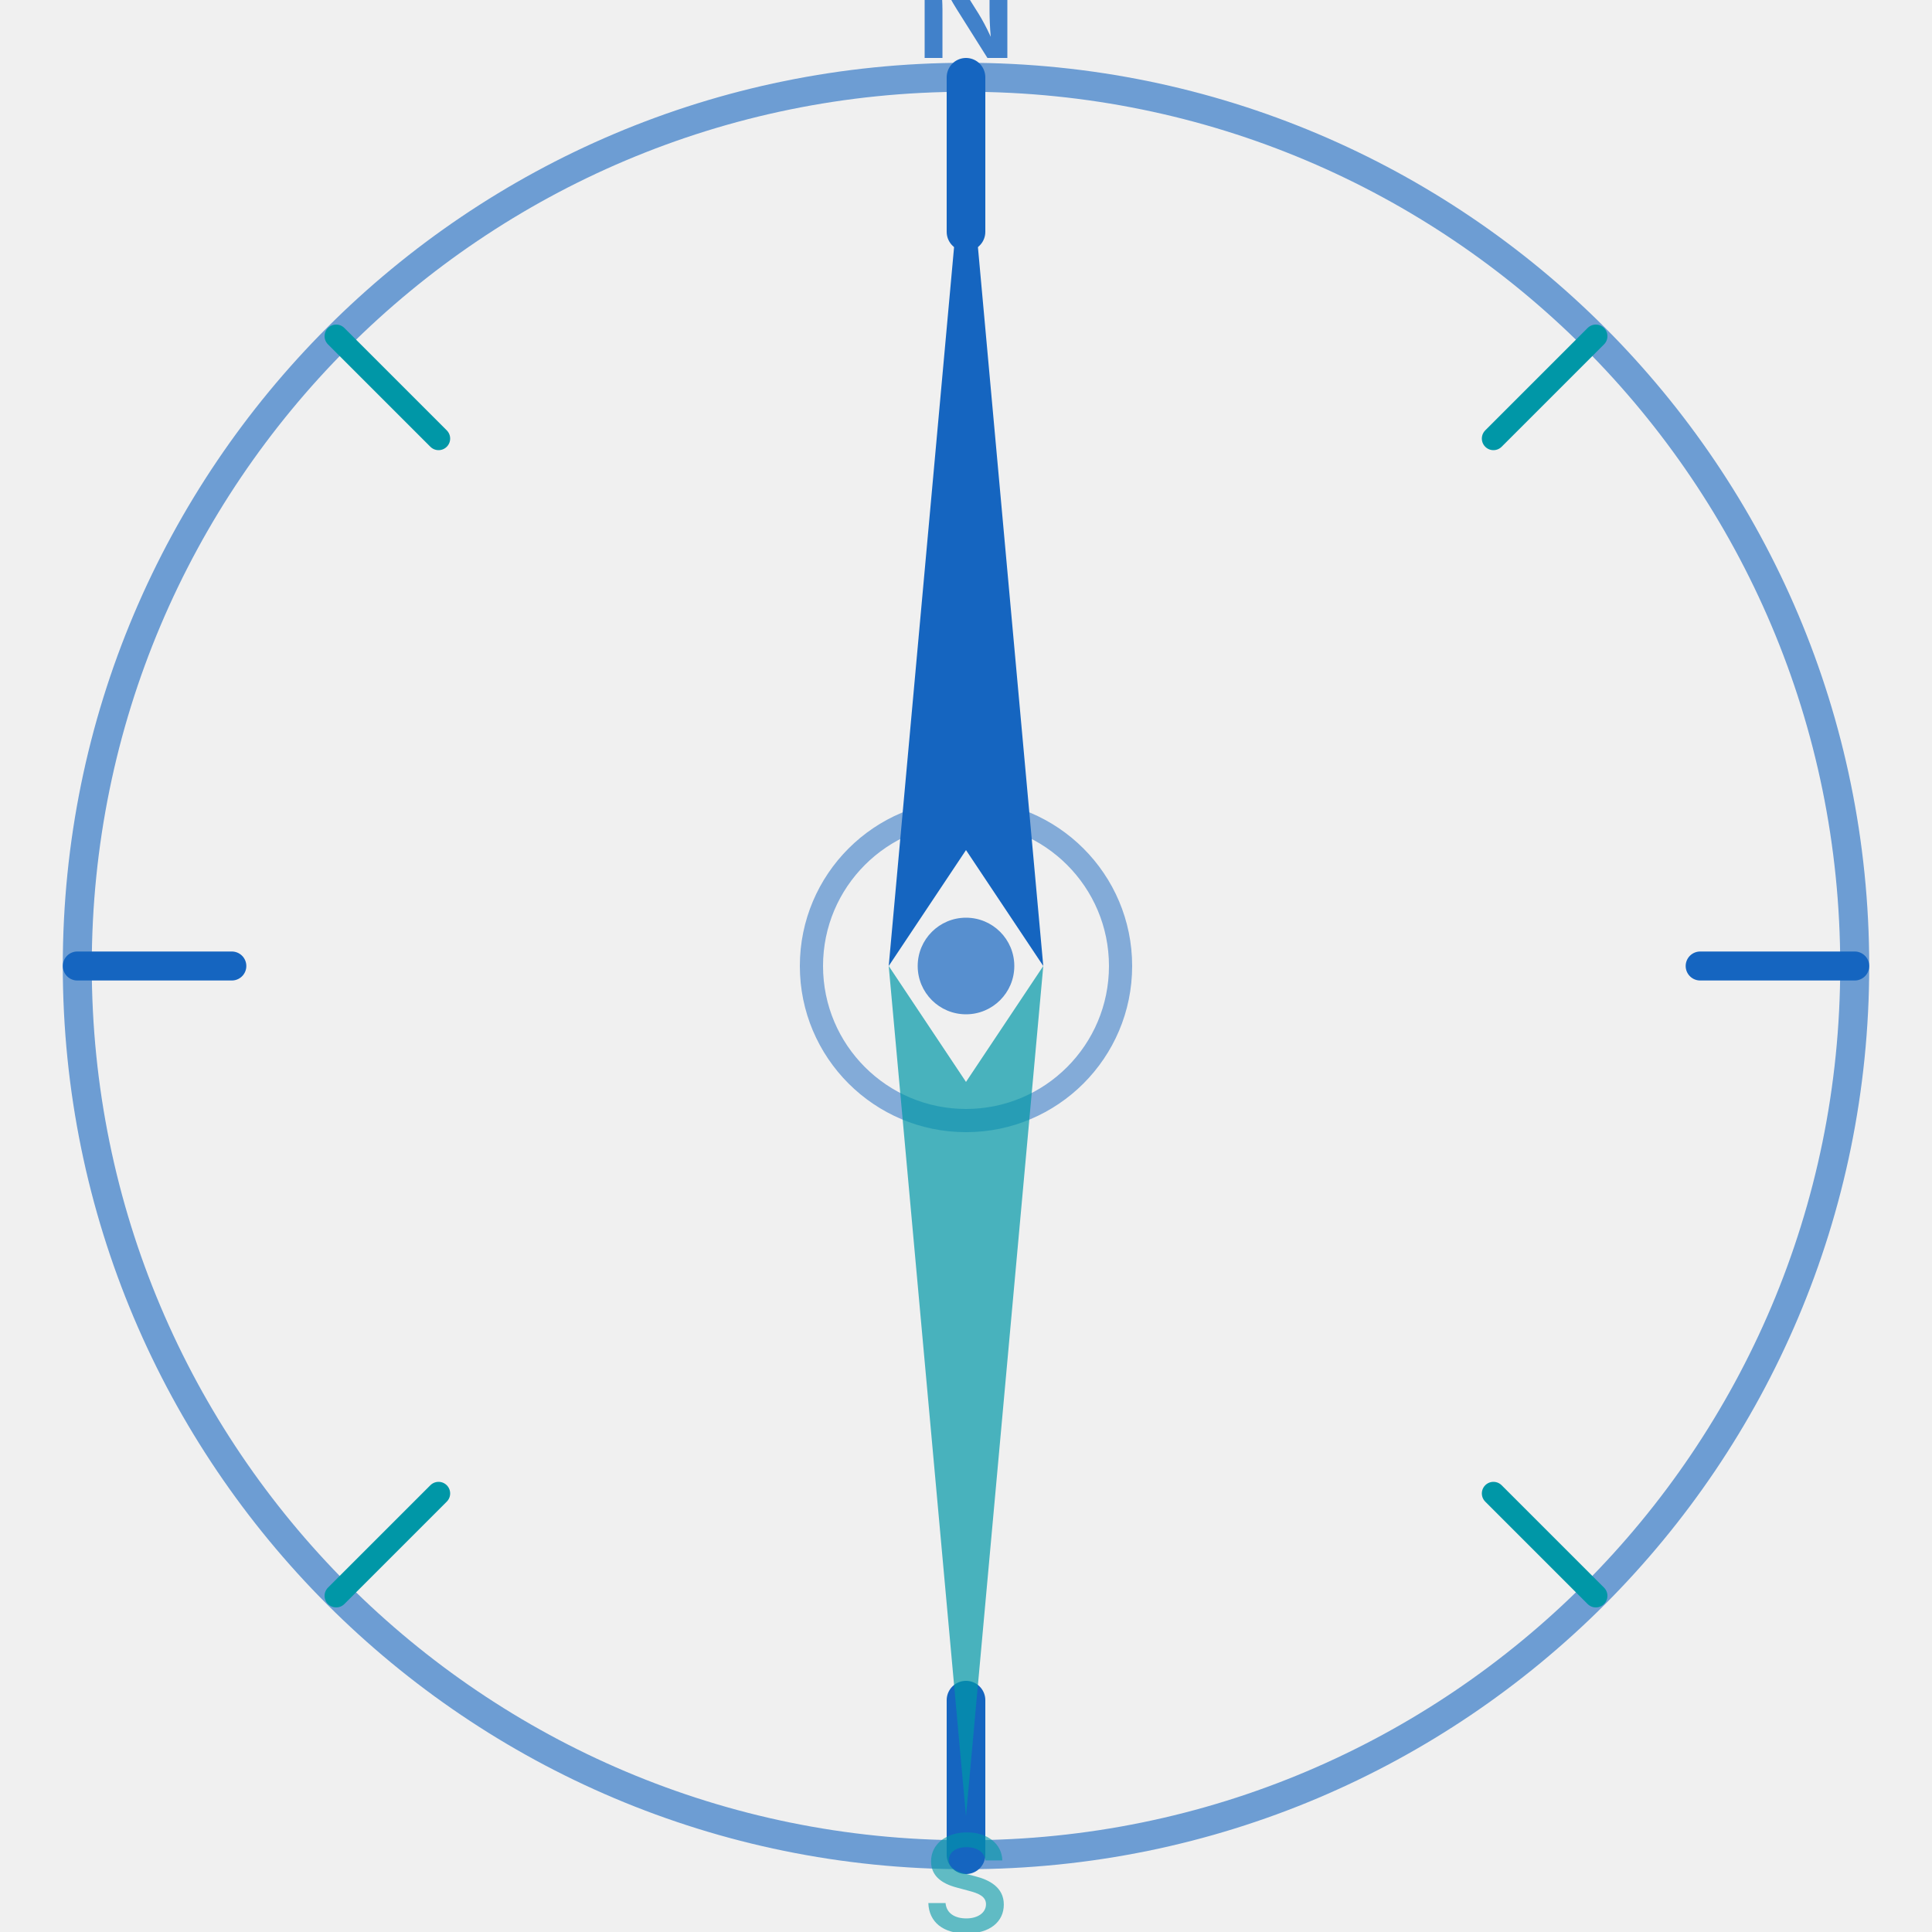
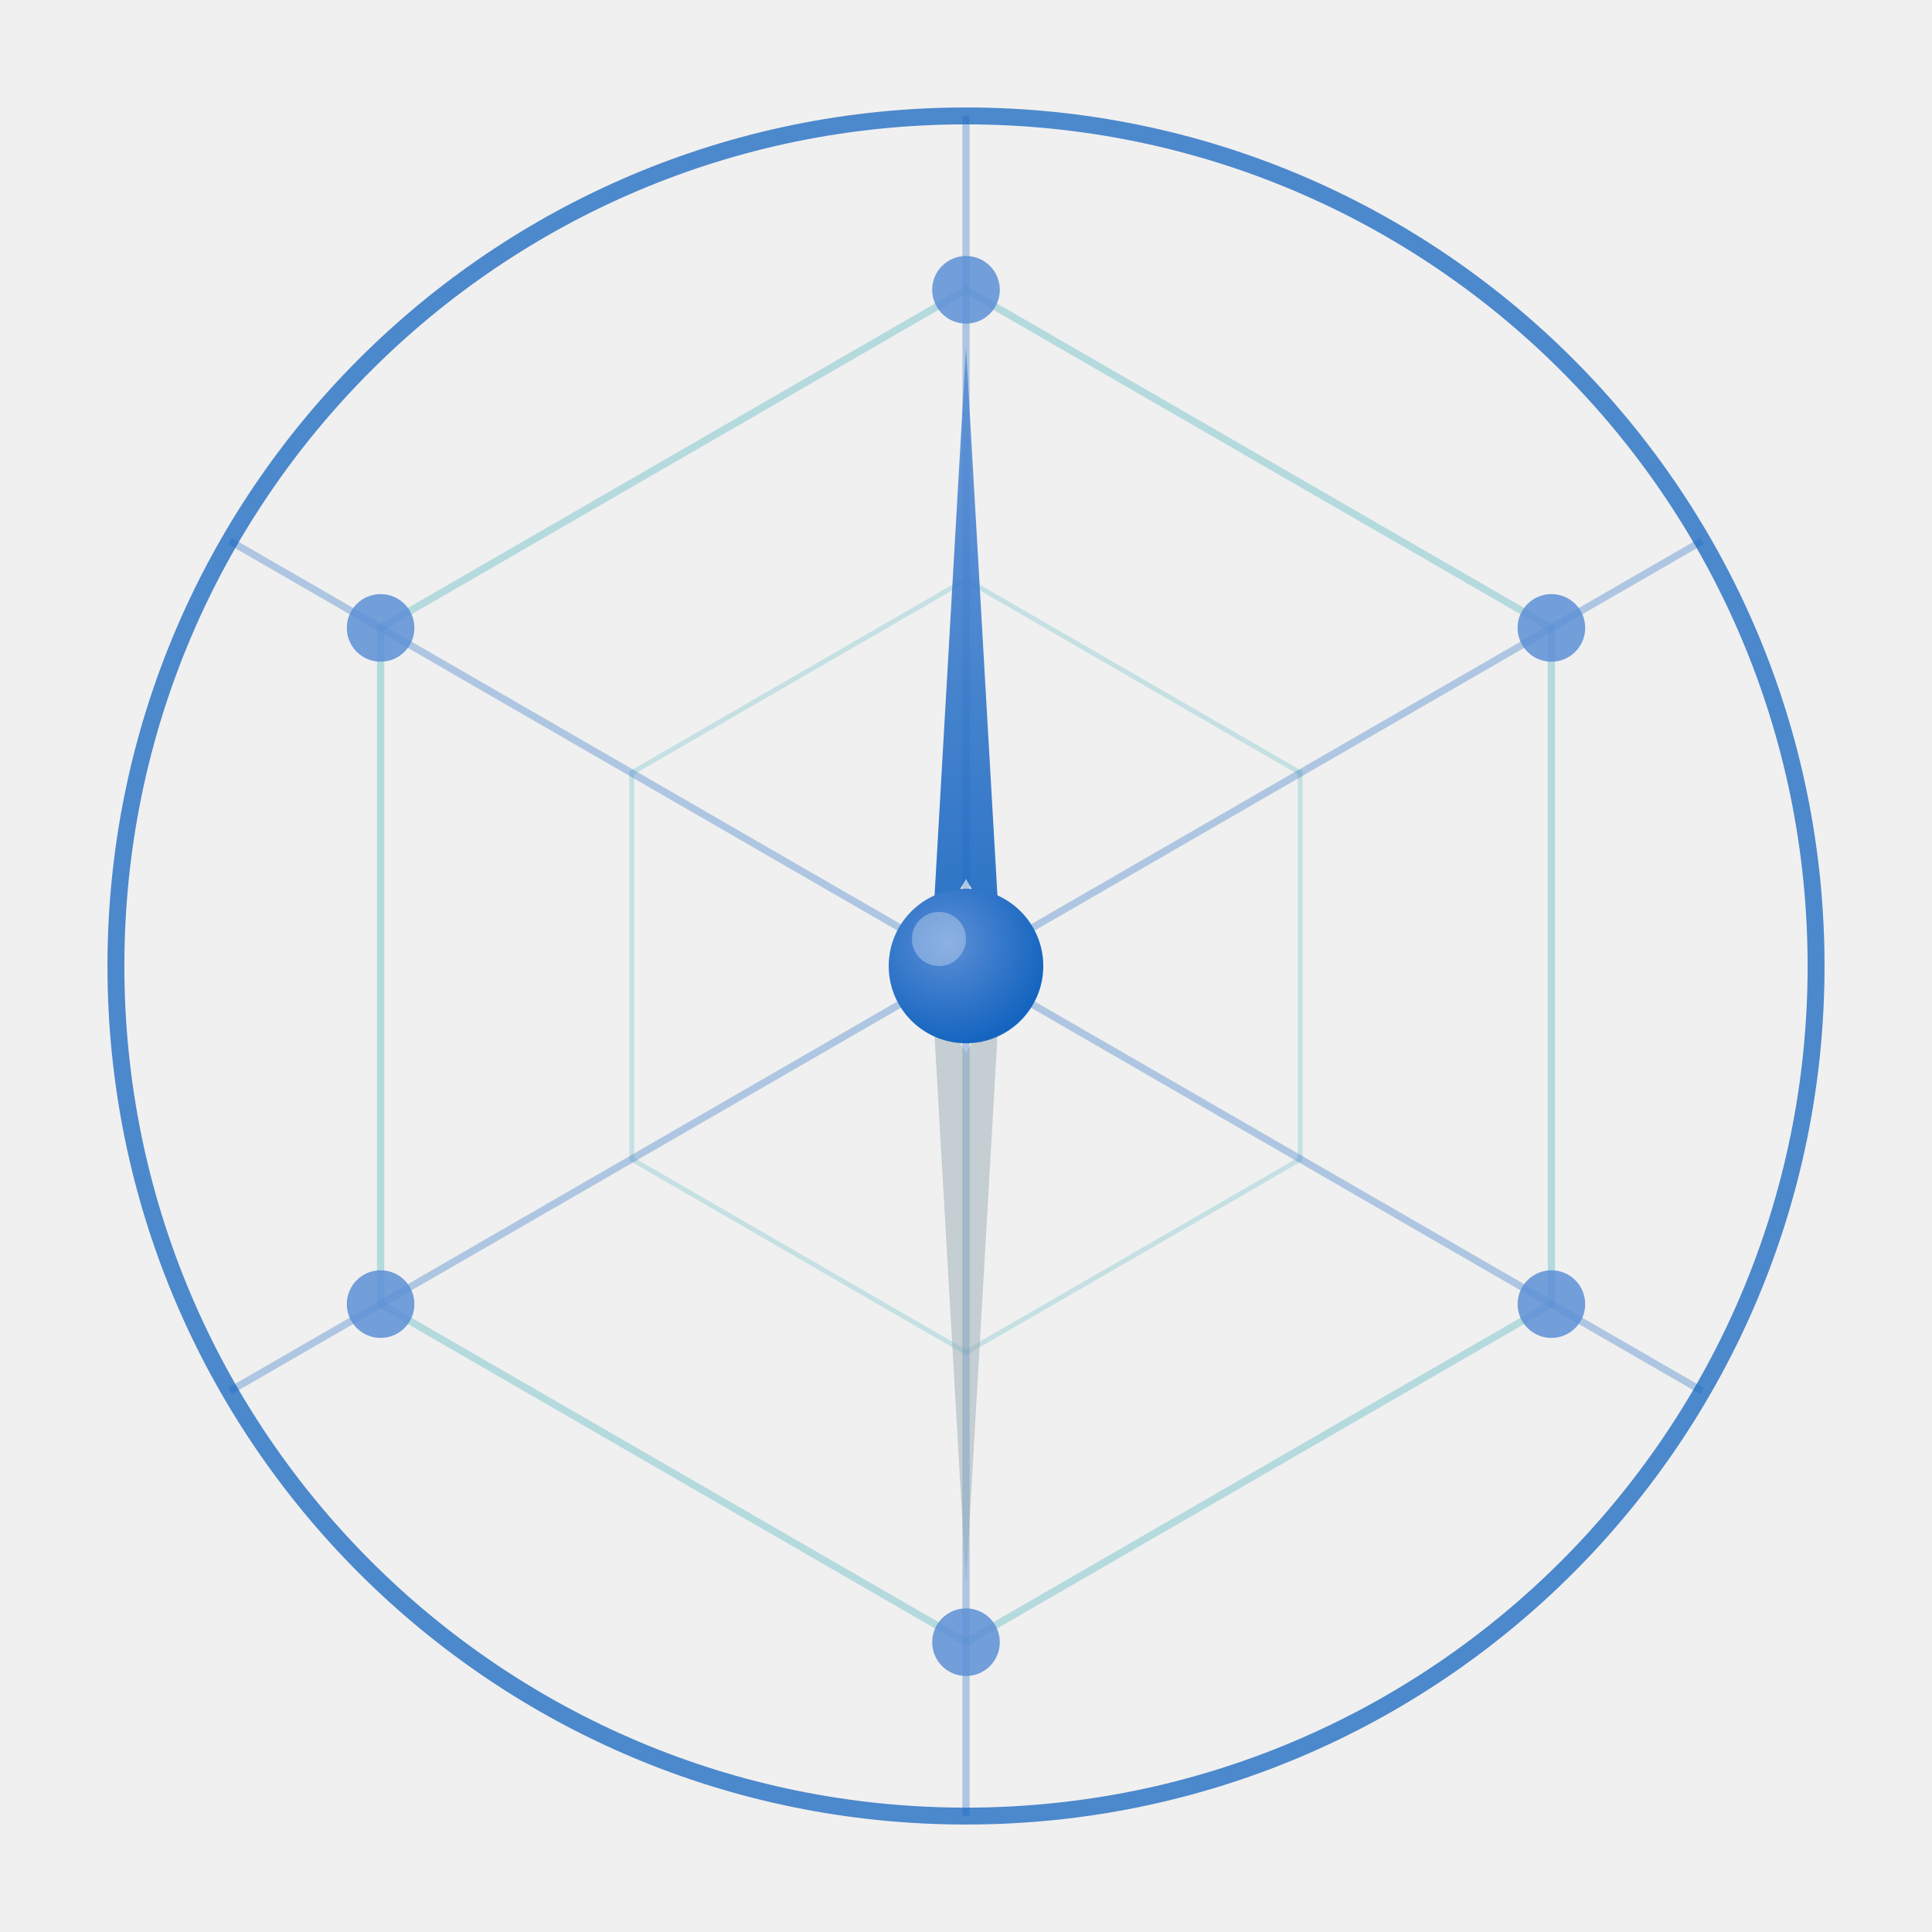
- <svg xmlns="http://www.w3.org/2000/svg" viewBox="0 0 100 100" width="100" height="100" role="img" aria-label="Resilience Atlas compass icon">
-   <circle cx="50" cy="50" r="46" fill="none" stroke="#1565C0" stroke-width="1.5" opacity="0.6" />
-   <circle cx="50" cy="50" r="8" fill="none" stroke="#1565C0" stroke-width="1.2" opacity="0.5" />
-   <circle cx="50" cy="50" r="2.5" fill="#1565C0" opacity="0.7" />
-   <line x1="50" y1="4" x2="50" y2="12" stroke="#1565C0" stroke-width="2" stroke-linecap="round" />
-   <line x1="82.6" y1="17.4" x2="77.3" y2="22.7" stroke="#0097A7" stroke-width="1.2" stroke-linecap="round" />
-   <line x1="96" y1="50" x2="88" y2="50" stroke="#1565C0" stroke-width="1.5" stroke-linecap="round" />
-   <line x1="82.6" y1="82.6" x2="77.3" y2="77.3" stroke="#0097A7" stroke-width="1.2" stroke-linecap="round" />
-   <line x1="50" y1="96" x2="50" y2="88" stroke="#1565C0" stroke-width="2" stroke-linecap="round" />
-   <line x1="17.4" y1="82.6" x2="22.7" y2="77.3" stroke="#0097A7" stroke-width="1.2" stroke-linecap="round" />
-   <line x1="4" y1="50" x2="12" y2="50" stroke="#1565C0" stroke-width="1.5" stroke-linecap="round" />
-   <line x1="17.4" y1="17.4" x2="22.7" y2="22.7" stroke="#0097A7" stroke-width="1.2" stroke-linecap="round" />
-   <polygon points="50,6 46,50 50,44 54,50" fill="#1565C0" />
-   <polygon points="50,94 46,50 50,56 54,50" fill="#0097A7" opacity="0.7" />
-   <text x="50" y="3" text-anchor="middle" font-family="Inter, system-ui, sans-serif" font-size="7" font-weight="600" fill="#1565C0" opacity="0.8">N</text>
-   <text x="50" y="100" text-anchor="middle" font-family="Inter, system-ui, sans-serif" font-size="7" font-weight="600" fill="#0097A7" opacity="0.6">S</text>
+ <svg xmlns="http://www.w3.org/2000/svg" viewBox="0 0 200 200" role="img" aria-label="Resilience Atlas">
+   <defs>
+     <radialGradient id="ra-center-grad" cx="38%" cy="35%" r="65%">
+       <stop offset="0%" stop-color="#5C8FD6" />
+       <stop offset="100%" stop-color="#1565C0" />
+     </radialGradient>
+     <linearGradient id="ra-needle-grad" x1="0" y1="1" x2="0" y2="0">
+       <stop offset="0%" stop-color="#1565C0" />
+       <stop offset="100%" stop-color="#5C8FD6" />
+     </linearGradient>
+     <clipPath id="ra-clip">
+       <circle cx="100" cy="100" r="88" />
+     </clipPath>
+   </defs>
+   <circle cx="100" cy="100" r="88" fill="none" stroke="#1565C0" stroke-width="1.75" opacity="0.75" />
+   <polygon points="100,30 160.6,65 160.6,135 100,170 39.4,135 39.4,65" fill="none" stroke="#0097A7" stroke-width="0.75" opacity="0.25" clip-path="url(#ra-clip)" />
+   <polygon points="100,60 134.6,80 134.6,120 100,140 65.4,120 65.4,80" fill="none" stroke="#0097A7" stroke-width="0.5" opacity="0.18" clip-path="url(#ra-clip)" />
+   <line x1="100" y1="100" x2="100" y2="12" stroke="#1565C0" stroke-width="0.75" opacity="0.3" clip-path="url(#ra-clip)" />
+   <line x1="100" y1="100" x2="176.2" y2="56" stroke="#1565C0" stroke-width="0.75" opacity="0.3" clip-path="url(#ra-clip)" />
+   <line x1="100" y1="100" x2="176.2" y2="144" stroke="#1565C0" stroke-width="0.75" opacity="0.3" clip-path="url(#ra-clip)" />
+   <line x1="100" y1="100" x2="100" y2="188" stroke="#1565C0" stroke-width="0.75" opacity="0.3" clip-path="url(#ra-clip)" />
+   <line x1="100" y1="100" x2="23.8" y2="144" stroke="#1565C0" stroke-width="0.75" opacity="0.3" clip-path="url(#ra-clip)" />
+   <line x1="100" y1="100" x2="23.8" y2="56" stroke="#1565C0" stroke-width="0.75" opacity="0.3" clip-path="url(#ra-clip)" />
+   <circle cx="100" cy="30" r="3.5" fill="#5C8FD6" opacity="0.85" />
+   <circle cx="160.6" cy="65" r="3.5" fill="#5C8FD6" opacity="0.85" />
+   <circle cx="160.6" cy="135" r="3.5" fill="#5C8FD6" opacity="0.85" />
+   <circle cx="100" cy="170" r="3.5" fill="#5C8FD6" opacity="0.85" />
+   <circle cx="39.4" cy="135" r="3.5" fill="#5C8FD6" opacity="0.85" />
+   <circle cx="39.4" cy="65" r="3.5" fill="#5C8FD6" opacity="0.85" />
+   <polygon points="100,36 103.5,97 100,91 96.5,97" fill="url(#ra-needle-grad)" opacity="0.9" />
+   <polygon points="100,164 103.5,103 100,109 96.5,103" fill="#90A4AE" opacity="0.45" />
+   <circle cx="100" cy="100" r="8" fill="url(#ra-center-grad)" />
+   <circle cx="97.2" cy="97.2" r="2.8" fill="white" opacity="0.3" />
</svg>
